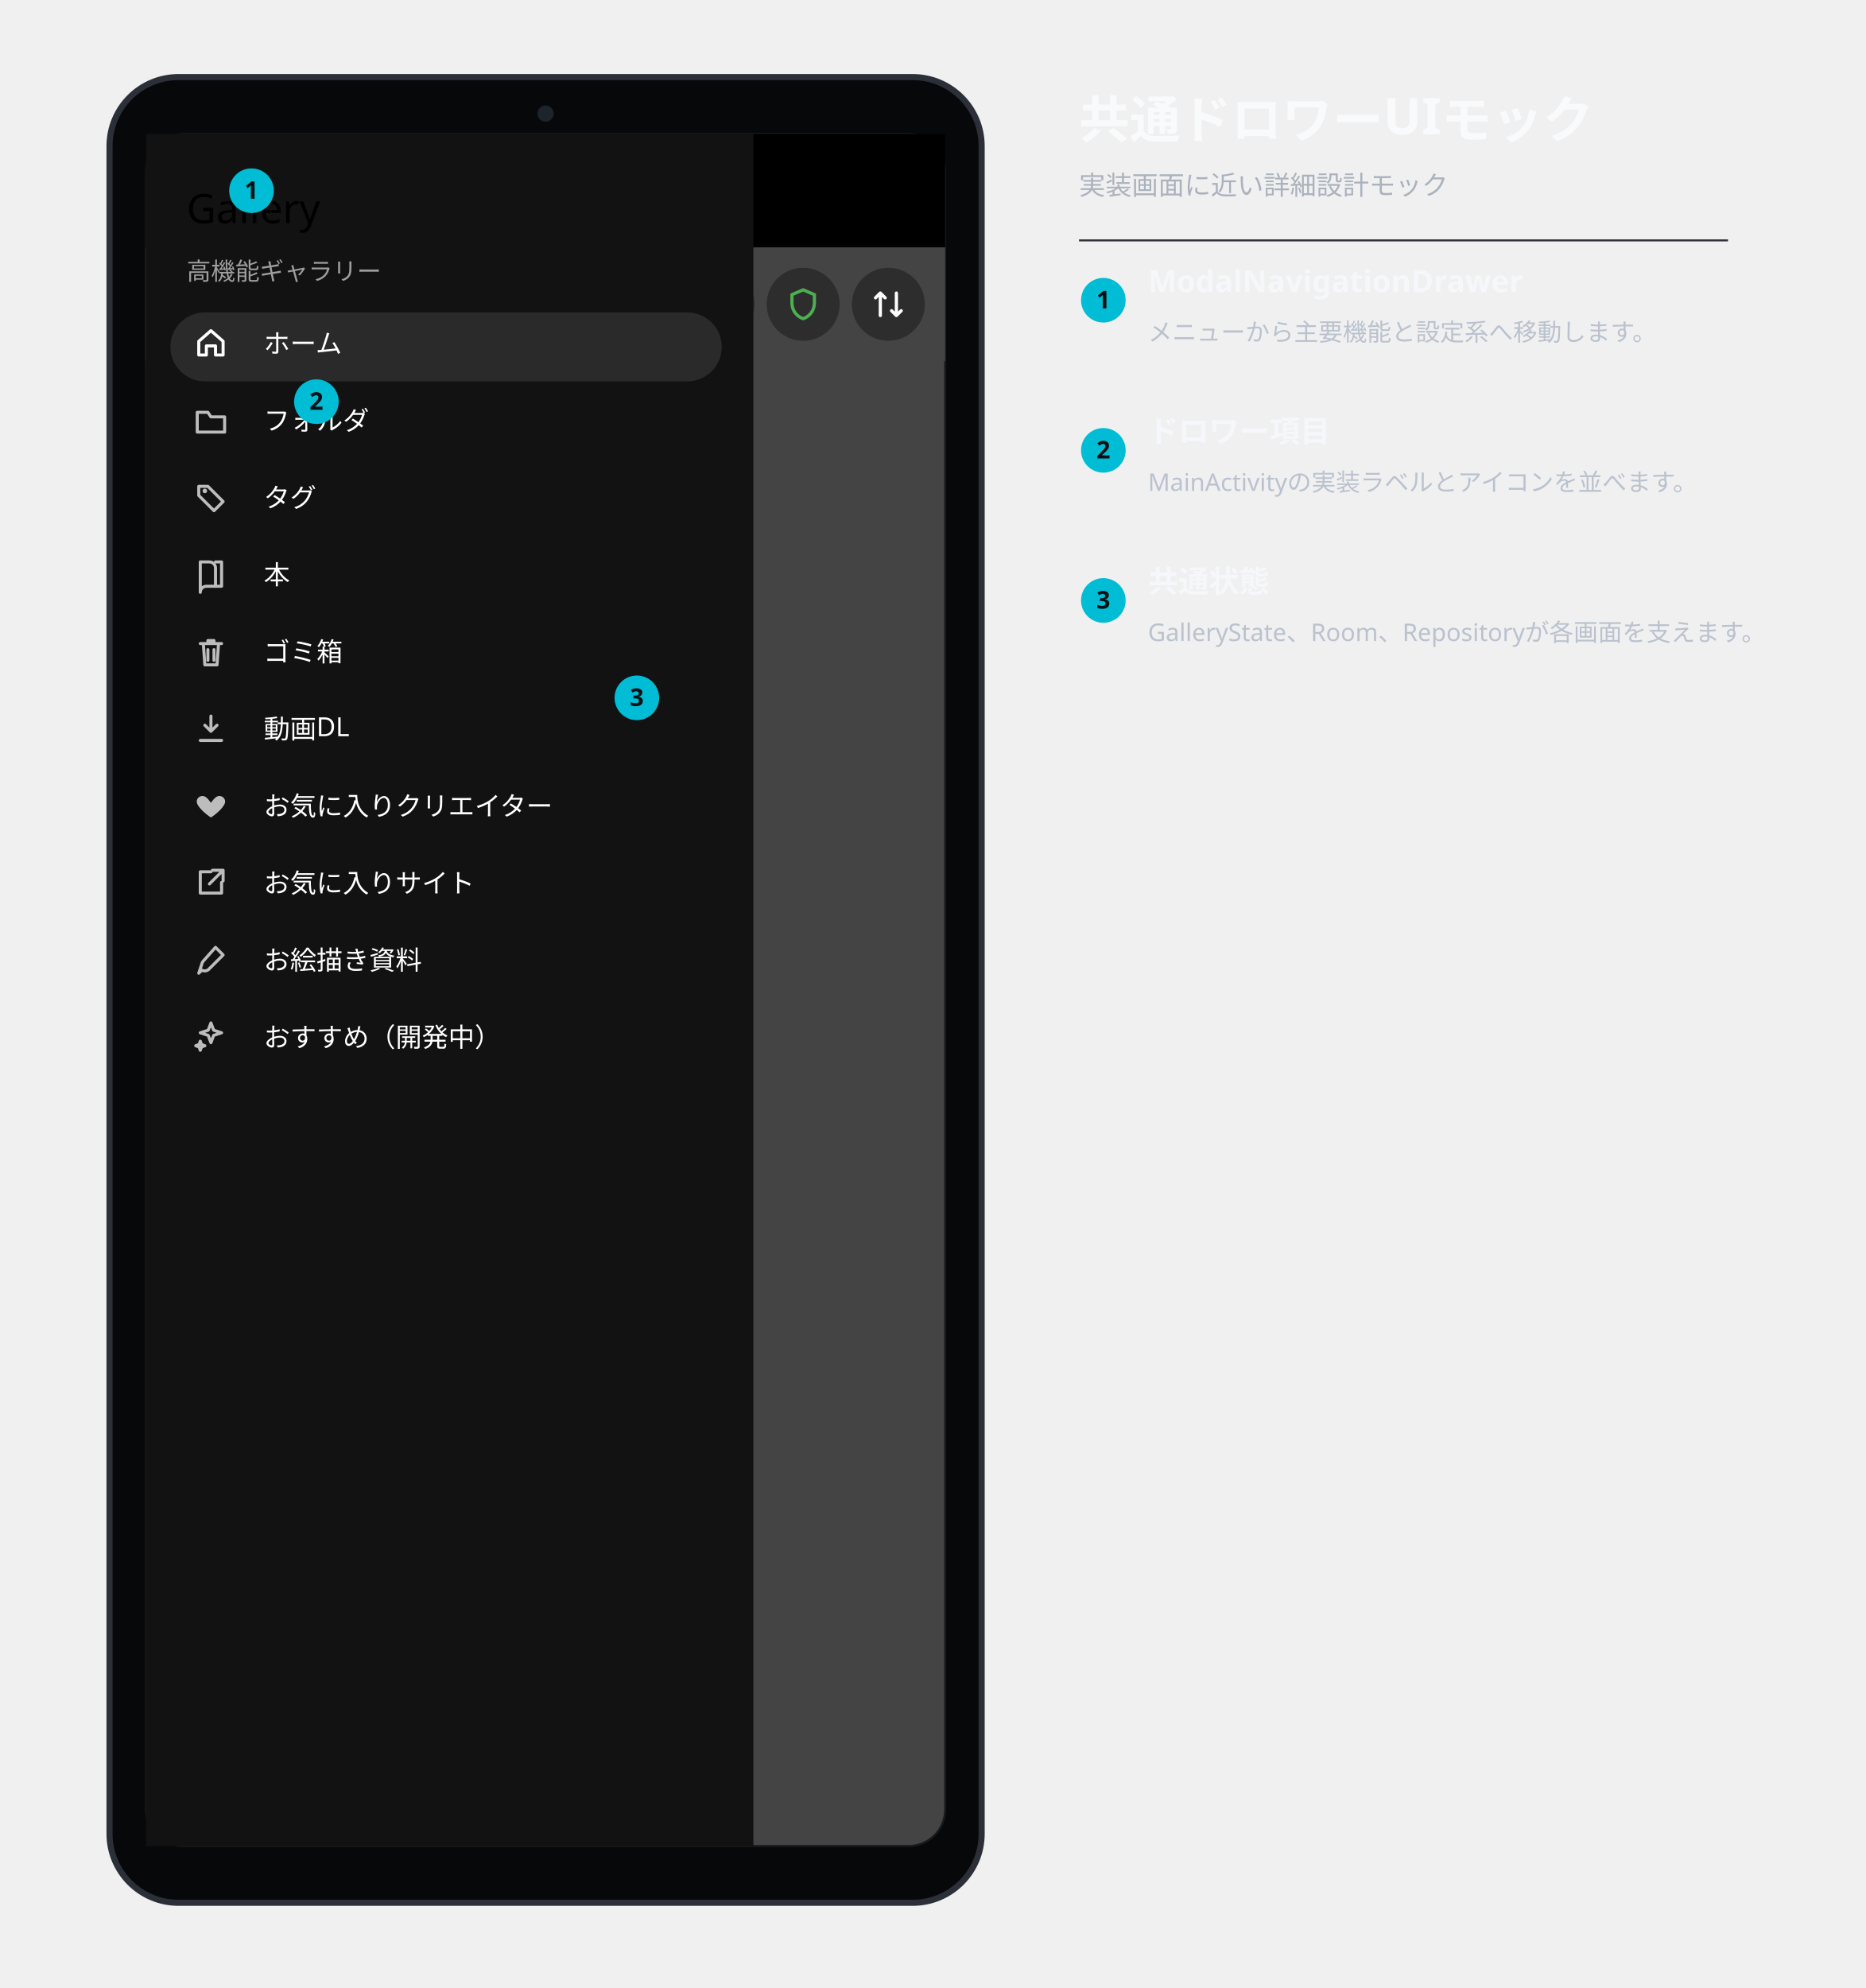
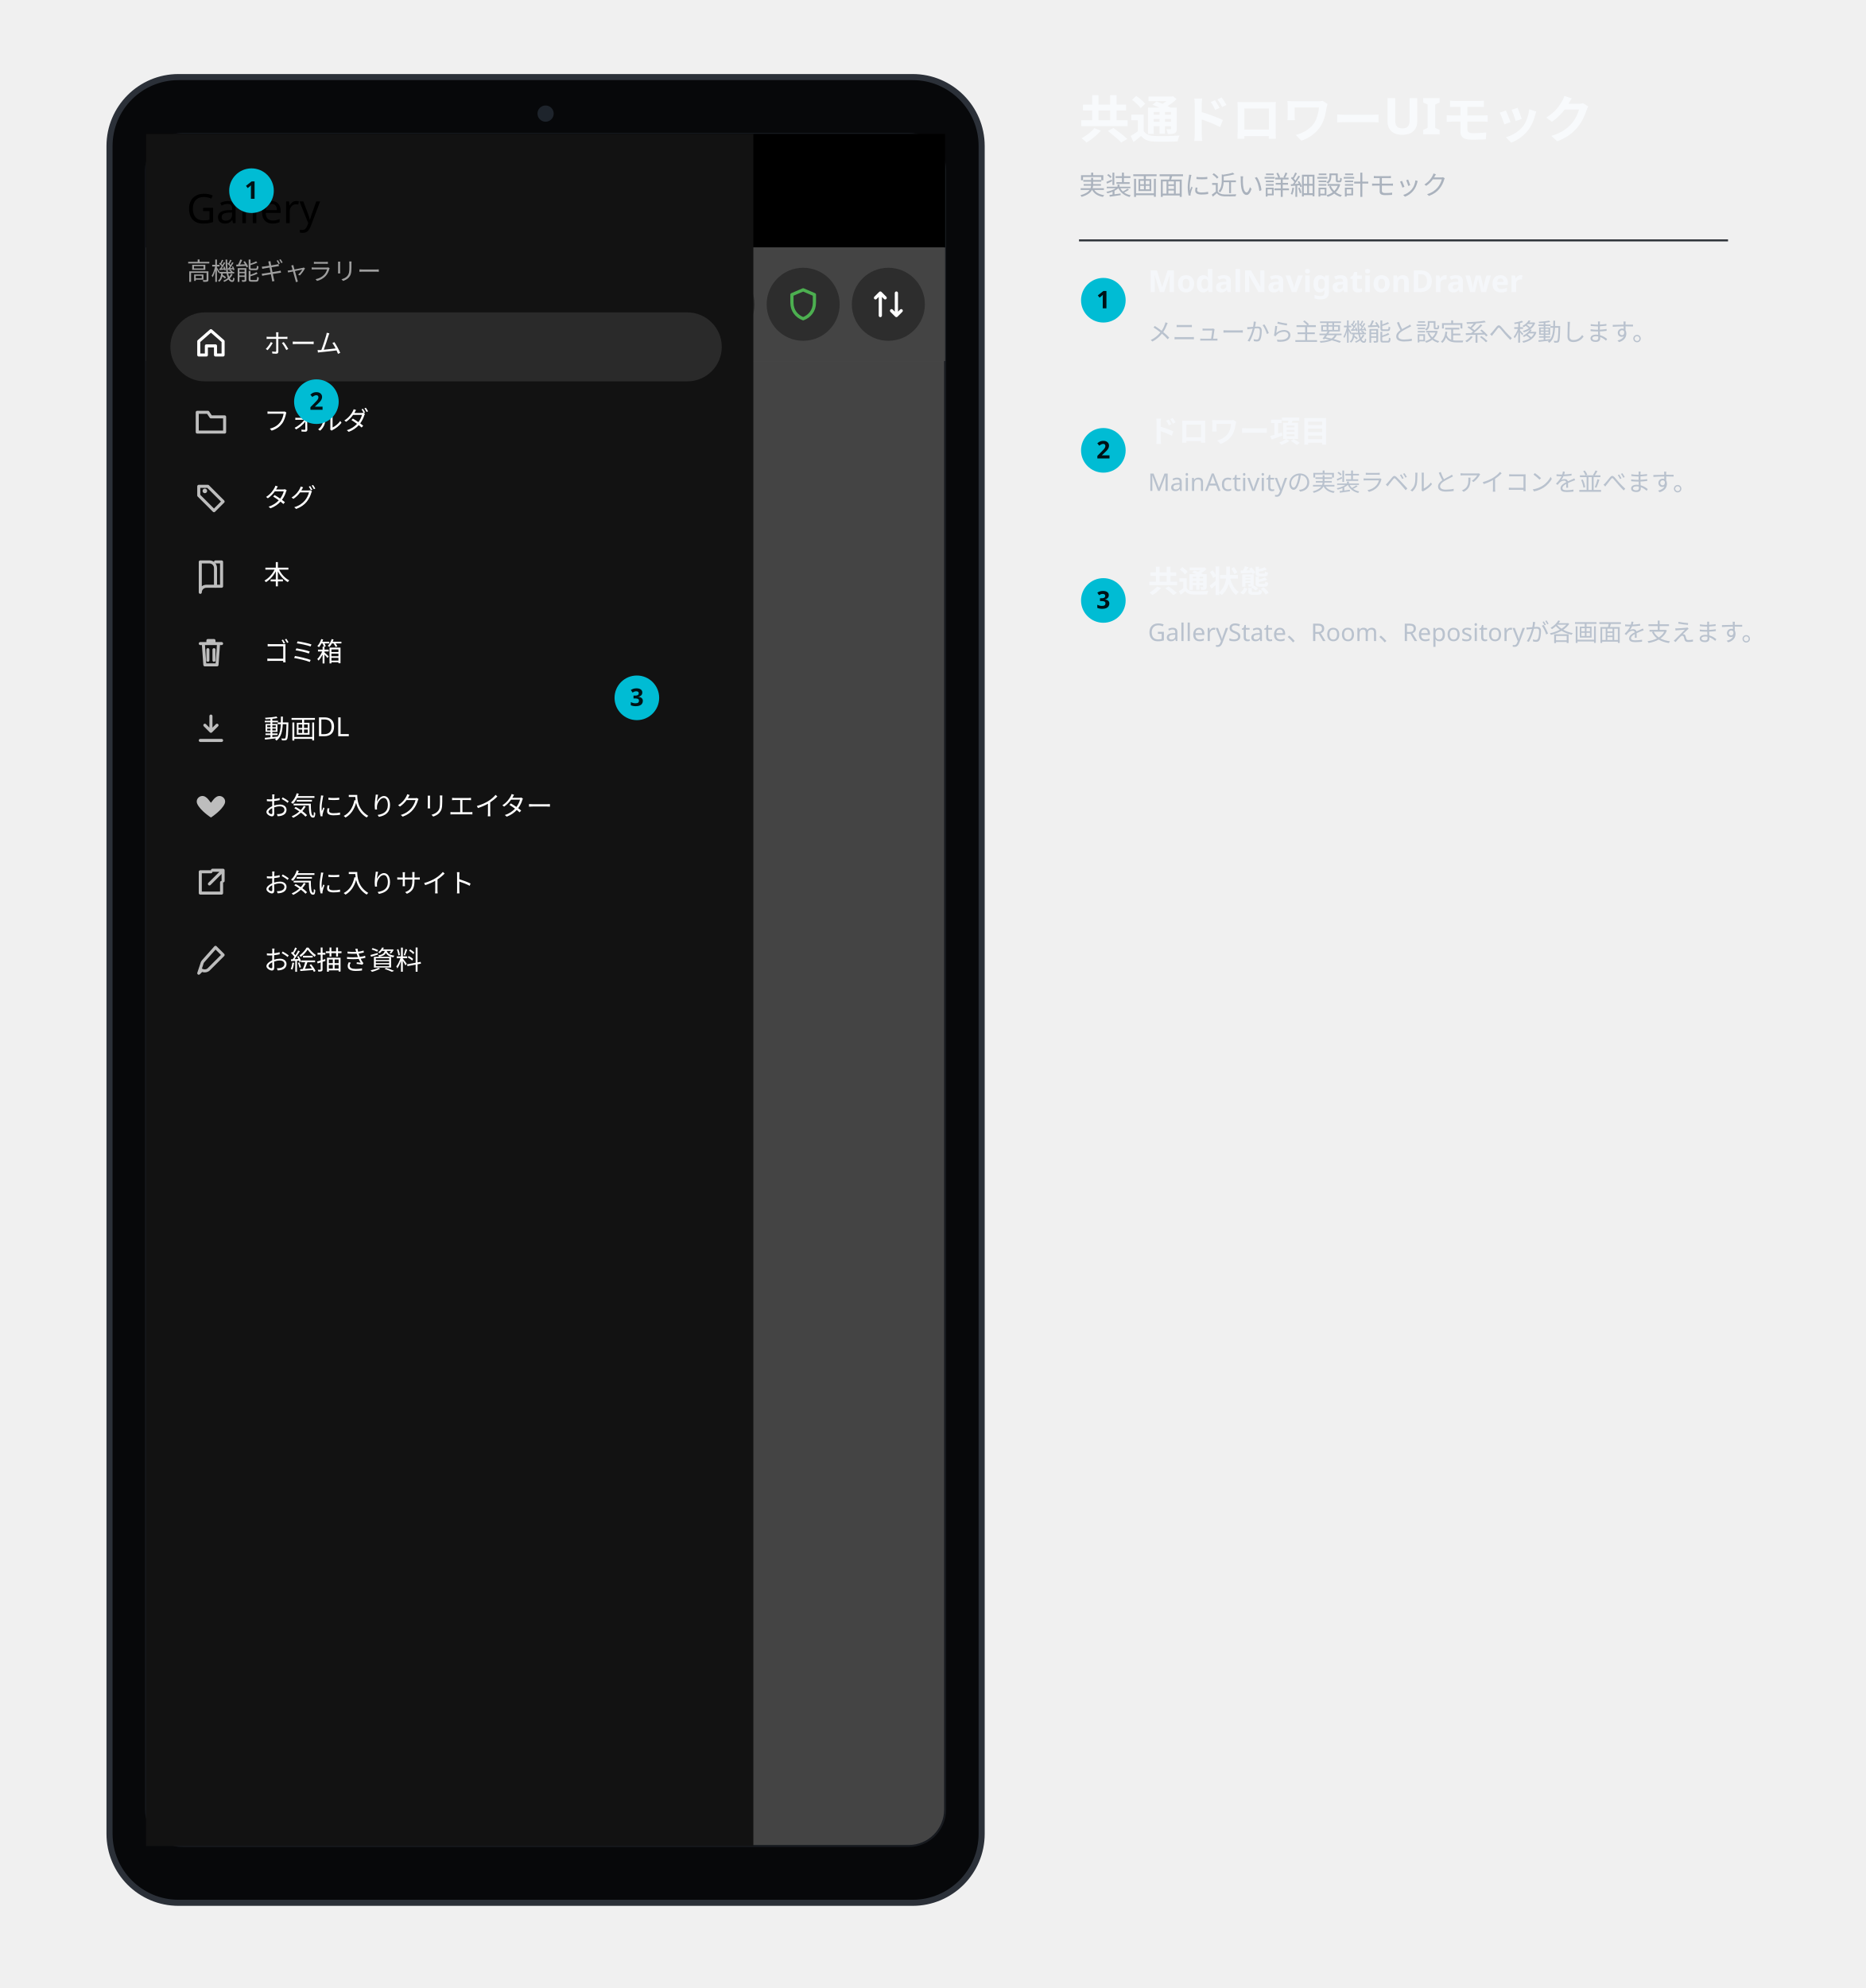
<svg xmlns="http://www.w3.org/2000/svg" width="920" height="980" viewBox="0 0 920 980" role="img" aria-labelledby="title">
  <defs>
    <linearGradient id="thumb0" x1="0" y1="0" x2="1" y2="1">
      <stop stop-color="#6C8BFF" />
      <stop offset="1" stop-color="#15203D" />
    </linearGradient>
    <linearGradient id="thumb1" x1="0" y1="0" x2="1" y2="1">
      <stop stop-color="#3EB489" />
      <stop offset="1" stop-color="#14251D" />
    </linearGradient>
    <linearGradient id="thumb2" x1="0" y1="0" x2="1" y2="1">
      <stop stop-color="#D77A61" />
      <stop offset="1" stop-color="#301915" />
    </linearGradient>
    <linearGradient id="thumb3" x1="0" y1="0" x2="1" y2="1">
      <stop stop-color="#D7B95F" />
      <stop offset="1" stop-color="#2C2412" />
    </linearGradient>
    <linearGradient id="thumb4" x1="0" y1="0" x2="1" y2="1">
      <stop stop-color="#8F7CFF" />
      <stop offset="1" stop-color="#21193A" />
    </linearGradient>
    <linearGradient id="thumb5" x1="0" y1="0" x2="1" y2="1">
      <stop stop-color="#E56B9F" />
      <stop offset="1" stop-color="#351826" />
    </linearGradient>
    <linearGradient id="thumb6" x1="0" y1="0" x2="1" y2="1">
      <stop stop-color="#6EC6E8" />
      <stop offset="1" stop-color="#132836" />
    </linearGradient>
    <linearGradient id="thumb7" x1="0" y1="0" x2="1" y2="1">
      <stop stop-color="#92A76A" />
      <stop offset="1" stop-color="#1A2214" />
    </linearGradient>
  </defs>
  <style>
  svg{background:#101316;font-family:'Yu Gothic','Meiryo',system-ui,sans-serif}
  .device{fill:#07080A;stroke:#2B3038;stroke-width:3}
  .screen{stroke:#171A1F;stroke-width:1}
  .cameraDot{fill:#1E242C}
  .barTitle{font-size:20px;font-weight:500}
  .iconCircle{fill:#2D2D2D}
  .thumb{stroke:#222;stroke-width:.6}
  .badge{fill:#000000AA}
  .badgeText{fill:#fff;font-size:9px;font-weight:700}
  .txt{fill:#fff;font-size:13px}
  .headerText{fill:#fff;font-size:20px;font-weight:500}
  .small{fill:#E8EAED;font-size:12px}
  .muted{fill:#9E9E9E;font-size:12px}
  .bottomPill{fill:#000000D9}
  .navText{fill:#8F8F8F;font-size:9px}
  .navTextOn{fill:#FFFFFF;font-size:9px;font-weight:700}
  .scrollThumb{fill:#FFFFFFCC}
  .scrollTrack{fill:#FFFFFF40}
  .scrollLabel{fill:#000000C7}
  .scrollLabelText{fill:#fff;font-size:13px}
  .marker{fill:#00BCD4}
  .markerText{fill:#001216;font-size:12px;font-weight:900}
  .docTitle{fill:#F8FAFC;font-size:25px;font-weight:800}
  .docSub{fill:#AAB2BD;font-size:13px}
  .legendTitle{fill:#F5F7FA;font-size:15px;font-weight:800}
  .legendBody{fill:#B9C2CE;font-size:12px}
  .catTitle{fill:#FFFFFF;font-size:13px}
  .catSub{fill:#A0A0A0;font-size:11px}
  .m3Card{fill:#1E1E1E}
  .cardTitle{fill:#FFFFFF;font-size:15px;font-weight:700}
  .cardSub{fill:#AAAAAA;font-size:11px}
  .buttonText{font-size:14px;font-weight:700}
  .inputBox{fill:#00000000;stroke:#80868B;stroke-width:1.2}
  .inputLabel{fill:#BDBDBD;font-size:12px}
  .inputText{fill:#FFFFFF;font-size:13px}
  .dialog{fill:#1A1A1A;stroke:#2C2C2C}
  .dialogTitle{fill:#fff;font-size:18px;font-weight:700}
  .dialogText{fill:#D5D5D5;font-size:13px}
  .brownCard{fill:#1D1A18;stroke:#4B4038}
  .brownField{fill:#28231F}
  .brownTitle{fill:#F4EFE8;font-size:18px;font-weight:700}
  .brownText{fill:#B8ADA2;font-size:13px}
  .brownAccent{fill:#D28A5E;font-size:13px;font-weight:700}
  .progressTrack{fill:#FFFFFF26}
  .progress{fill:#00BCD4}
  .line{stroke:#00BCD4;stroke-width:1.2;opacity:.65}
  .chip{fill:#2D2D2D}
  .chipText{fill:#E8EAED;font-size:11px;font-weight:700}
</style>
  <rect x="54" y="38" width="430" height="900" class="device" rx="34" />
  <rect x="72" y="66" width="394" height="844" class="screen" rx="18" fill="#444444" />
  <circle cx="269.0" cy="56" r="4" class="cameraDot" />
  <rect x="72" y="66" width="394" height="56" fill="#000000" />
  <g transform="translate(88.00 82.00) scale(1)">
    <line x1="4" y1="6" x2="20" y2="6" stroke="#FFFFFF" stroke-width="2" stroke-linecap="round" />
    <line x1="4" y1="12" x2="20" y2="12" stroke="#FFFFFF" stroke-width="2" stroke-linecap="round" />
    <line x1="4" y1="18" x2="20" y2="18" stroke="#FFFFFF" stroke-width="2" stroke-linecap="round" />
  </g>
  <text x="130" y="102" class="barTitle" fill="#FFFFFF" text-anchor="start">すべて</text>
  <rect x="72" y="122" width="394" height="56" fill="#444444" opacity="0.95" />
  <circle cx="354" cy="150" r="18" class="iconCircle" />
  <g transform="translate(344.50 140.50) scale(0.7917)">
    <path d="M4 5h16l-6.5 7v5.5L10.5 19v-7L4 5z" fill="none" stroke="#FFFFFF" stroke-width="2" stroke-linecap="round" stroke-linejoin="round" />
  </g>
  <circle cx="396" cy="150" r="18" class="iconCircle" />
  <g transform="translate(386.50 140.50) scale(0.7917)">
    <path d="M12 3l7 3v5c0 5-3 8.5-7 10-4-1.5-7-5-7-10V6l7-3z" fill="none" stroke="#4CAF50" stroke-width="2" stroke-linecap="round" stroke-linejoin="round" />
  </g>
  <circle cx="438" cy="150" r="18" class="iconCircle" />
  <g transform="translate(428.50 140.50) scale(0.7917)">
    <path d="M7 5v14M7 5l-3 3M7 5l3 3" fill="none" stroke="#FFFFFF" stroke-width="2" stroke-linecap="round" stroke-linejoin="round" />
    <path d="M17 19V5M17 19l-3-3M17 19l3-3" fill="none" stroke="#FFFFFF" stroke-width="2" stroke-linecap="round" stroke-linejoin="round" />
  </g>
  <rect x="72" y="66" width="299.44" height="844" fill="#121212" />
  <text x="92" y="110" class="barTitle">Gallery</text>
  <text x="92" y="138" class="muted">高機能ギャラリー</text>
  <rect x="84" y="154" width="271.86" height="34" fill="#2A2A2A" rx="17" />
  <g transform="translate(95.00 160.00) scale(0.75)">
    <path d="M4 11l8-7 8 7v9h-5v-6H9v6H4v-9z" fill="none" stroke="#FFFFFF" stroke-width="2" stroke-linecap="round" stroke-linejoin="round" />
  </g>
  <text x="130" y="174" class="txt">ホーム</text>
  <g transform="translate(95.00 198.00) scale(0.75)">
    <path d="M3 7h7l2 3h9v10H3V7z" fill="none" stroke="#BDBDBD" stroke-width="2" stroke-linecap="round" stroke-linejoin="round" />
  </g>
  <text x="130" y="212" class="txt">フォルダ</text>
  <g transform="translate(95.00 236.00) scale(0.75)">
    <path d="M4 11V5h6l10 10-6 6L4 11z" fill="none" stroke="#BDBDBD" stroke-width="2" stroke-linecap="round" stroke-linejoin="round" />
    <circle cx="8" cy="8" r="1.5" fill="#BDBDBD" />
  </g>
  <text x="130" y="250" class="txt">タグ</text>
  <g transform="translate(95.00 274.00) scale(0.75)">
    <path d="M5 4h6a4 4 0 0 1 4 4v12H9a4 4 0 0 0-4 4V4z" fill="none" stroke="#BDBDBD" stroke-width="2" stroke-linecap="round" stroke-linejoin="round" />
    <path d="M15 4h4v16h-4" fill="none" stroke="#BDBDBD" stroke-width="2" stroke-linecap="round" stroke-linejoin="round" />
  </g>
  <text x="130" y="288" class="txt">本</text>
  <g transform="translate(95.00 312.00) scale(0.75)">
    <path d="M5 7h14M10 7V5h4v2M7 7l1 14h8l1-14" fill="none" stroke="#BDBDBD" stroke-width="2" stroke-linecap="round" stroke-linejoin="round" />
    <line x1="10" y1="11" x2="10" y2="18" stroke="#BDBDBD" stroke-width="2" stroke-linecap="round" />
    <line x1="14" y1="11" x2="14" y2="18" stroke="#BDBDBD" stroke-width="2" stroke-linecap="round" />
  </g>
  <text x="130" y="326" class="txt">ゴミ箱</text>
  <g transform="translate(95.00 350.00) scale(0.75)">
    <path d="M12 4v10M8 10l4 4 4-4M5 20h14" fill="none" stroke="#BDBDBD" stroke-width="2" stroke-linecap="round" stroke-linejoin="round" />
  </g>
  <text x="130" y="364" class="txt">動画DL</text>
  <g transform="translate(95.00 388.00) scale(0.75)">
    <path d="M12 20s-7-4.5-9-9c-1.5-3.5 2.5-6.5 5.5-4.5 1.6 1 2.2 2.3 3.5 3.8 1.3-1.5 1.9-2.8 3.5-3.8 3-2 7 1 5.5 4.5-2 4.5-9 9-9 9z" fill="#BDBDBD" stroke="none" />
  </g>
  <text x="130" y="402" class="txt">お気に入りクリエイター</text>
  <g transform="translate(95.00 426.00) scale(0.75)">
    <path d="M5 5h7M5 5v14h14v-7" fill="none" stroke="#BDBDBD" stroke-width="2" stroke-linecap="round" stroke-linejoin="round" />
    <path d="M13 4h7v7M20 4l-9 9" fill="none" stroke="#BDBDBD" stroke-width="2" stroke-linecap="round" stroke-linejoin="round" />
  </g>
  <text x="130" y="440" class="txt">お気に入りサイト</text>
  <g transform="translate(95.00 464.00) scale(0.75)">
    <path d="M15 4l5 5-9 9a4 4 0 0 1-5 1l-2 2 2-6a4 4 0 0 1 1-2l8-9z" fill="none" stroke="#BDBDBD" stroke-width="2" stroke-linecap="round" stroke-linejoin="round" />
  </g>
  <text x="130" y="478" class="txt">お絵描き資料</text>
-   <g transform="translate(95.00 502.00) scale(0.75)">
-     <path d="M12 3l1.8 4.8L19 9.5l-5.2 1.7L12 16l-1.8-4.8L5 9.5l5.2-1.7L12 3z" fill="none" stroke="#BDBDBD" stroke-width="2" stroke-linecap="round" stroke-linejoin="round" />
-     <path d="M5 15l.8 2.2L8 18l-2.2.8L5 21l-.8-2.2L2 18l2.2-.8L5 15z" fill="none" stroke="#BDBDBD" stroke-width="2" stroke-linecap="round" stroke-linejoin="round" />
-   </g>
-   <text x="130" y="516" class="txt">おすすめ（開発中）</text>
  <circle cx="124" cy="94" r="11" class="marker" />
  <text x="124" y="98" class="markerText" text-anchor="middle">1</text>
  <circle cx="156" cy="198" r="11" class="marker" />
  <text x="156" y="202" class="markerText" text-anchor="middle">2</text>
  <circle cx="314" cy="344" r="11" class="marker" />
  <text x="314" y="348" class="markerText" text-anchor="middle">3</text>
  <text x="532" y="68" class="docTitle">共通ドロワーUIモック</text>
  <text x="532" y="96" class="docSub">実装画面に近い詳細設計モック</text>
  <rect x="532" y="118" width="320" height="1" fill="#30343A" />
  <circle cx="544" cy="148" r="11" class="marker" />
  <text x="544" y="152" class="markerText" text-anchor="middle">1</text>
  <text x="566" y="144" class="legendTitle">ModalNavigationDrawer</text>
  <text x="566" y="168" class="legendBody">メニューから主要機能と設定系へ移動します。</text>
  <circle cx="544" cy="222" r="11" class="marker" />
  <text x="544" y="226" class="markerText" text-anchor="middle">2</text>
  <text x="566" y="218" class="legendTitle">ドロワー項目</text>
  <text x="566" y="242" class="legendBody">MainActivityの実装ラベルとアイコンを並べます。</text>
  <circle cx="544" cy="296" r="11" class="marker" />
  <text x="544" y="300" class="markerText" text-anchor="middle">3</text>
  <text x="566" y="292" class="legendTitle">共通状態</text>
  <text x="566" y="316" class="legendBody">GalleryState、Room、Repositoryが各画面を支えます。</text>
</svg>
